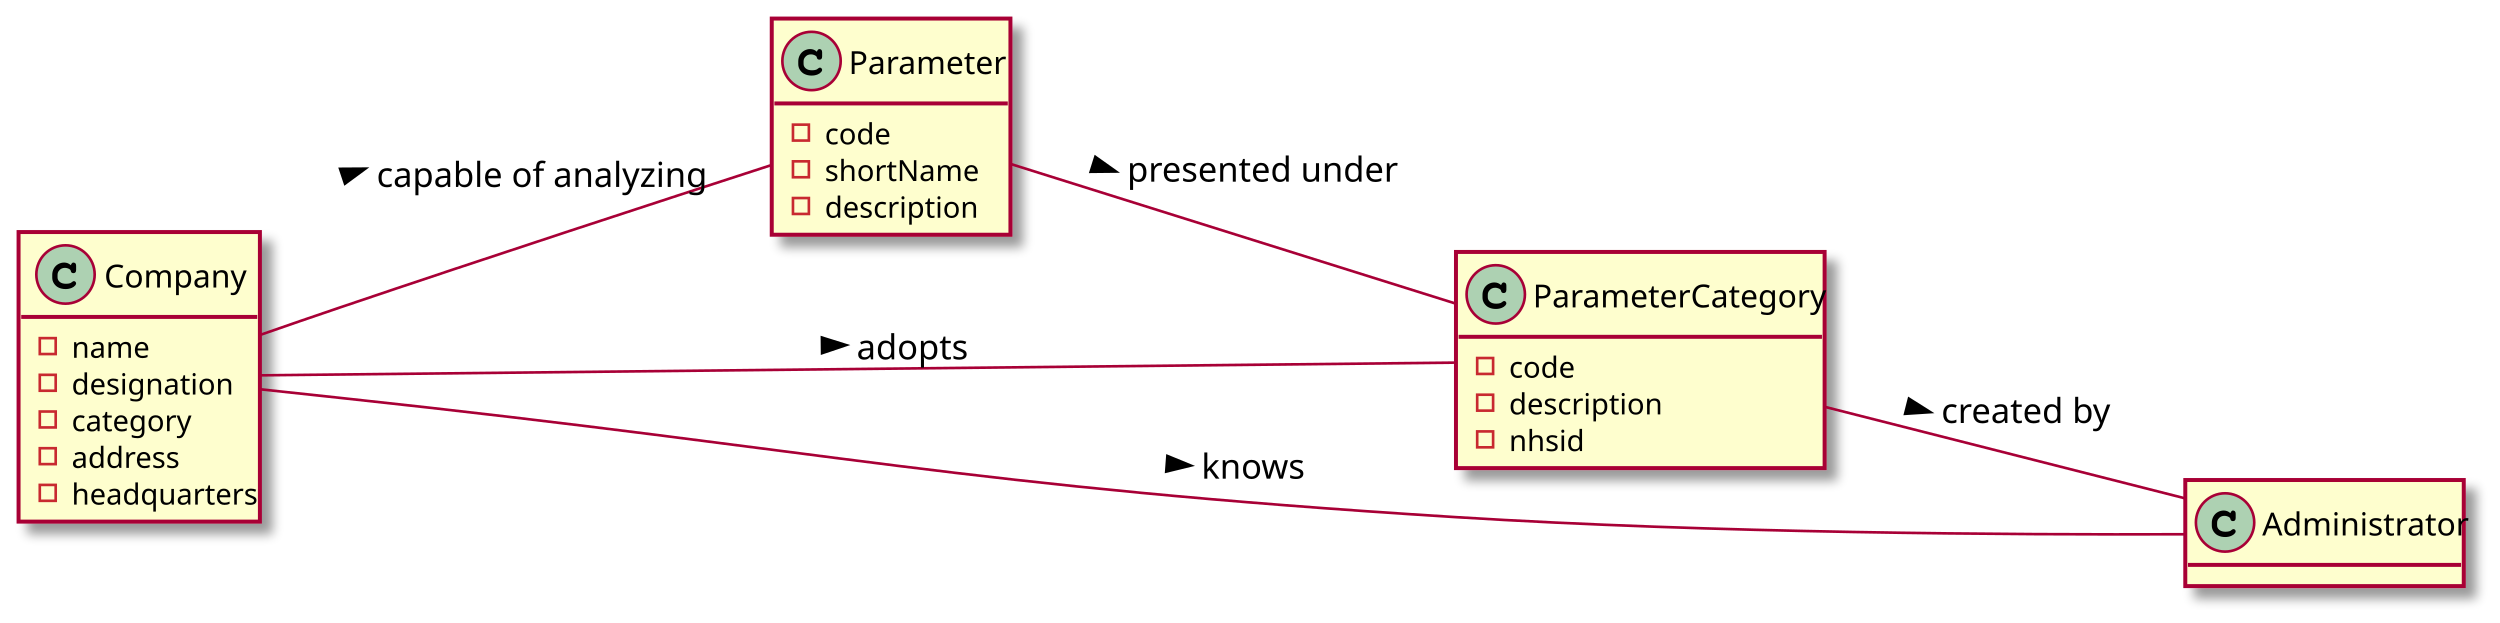
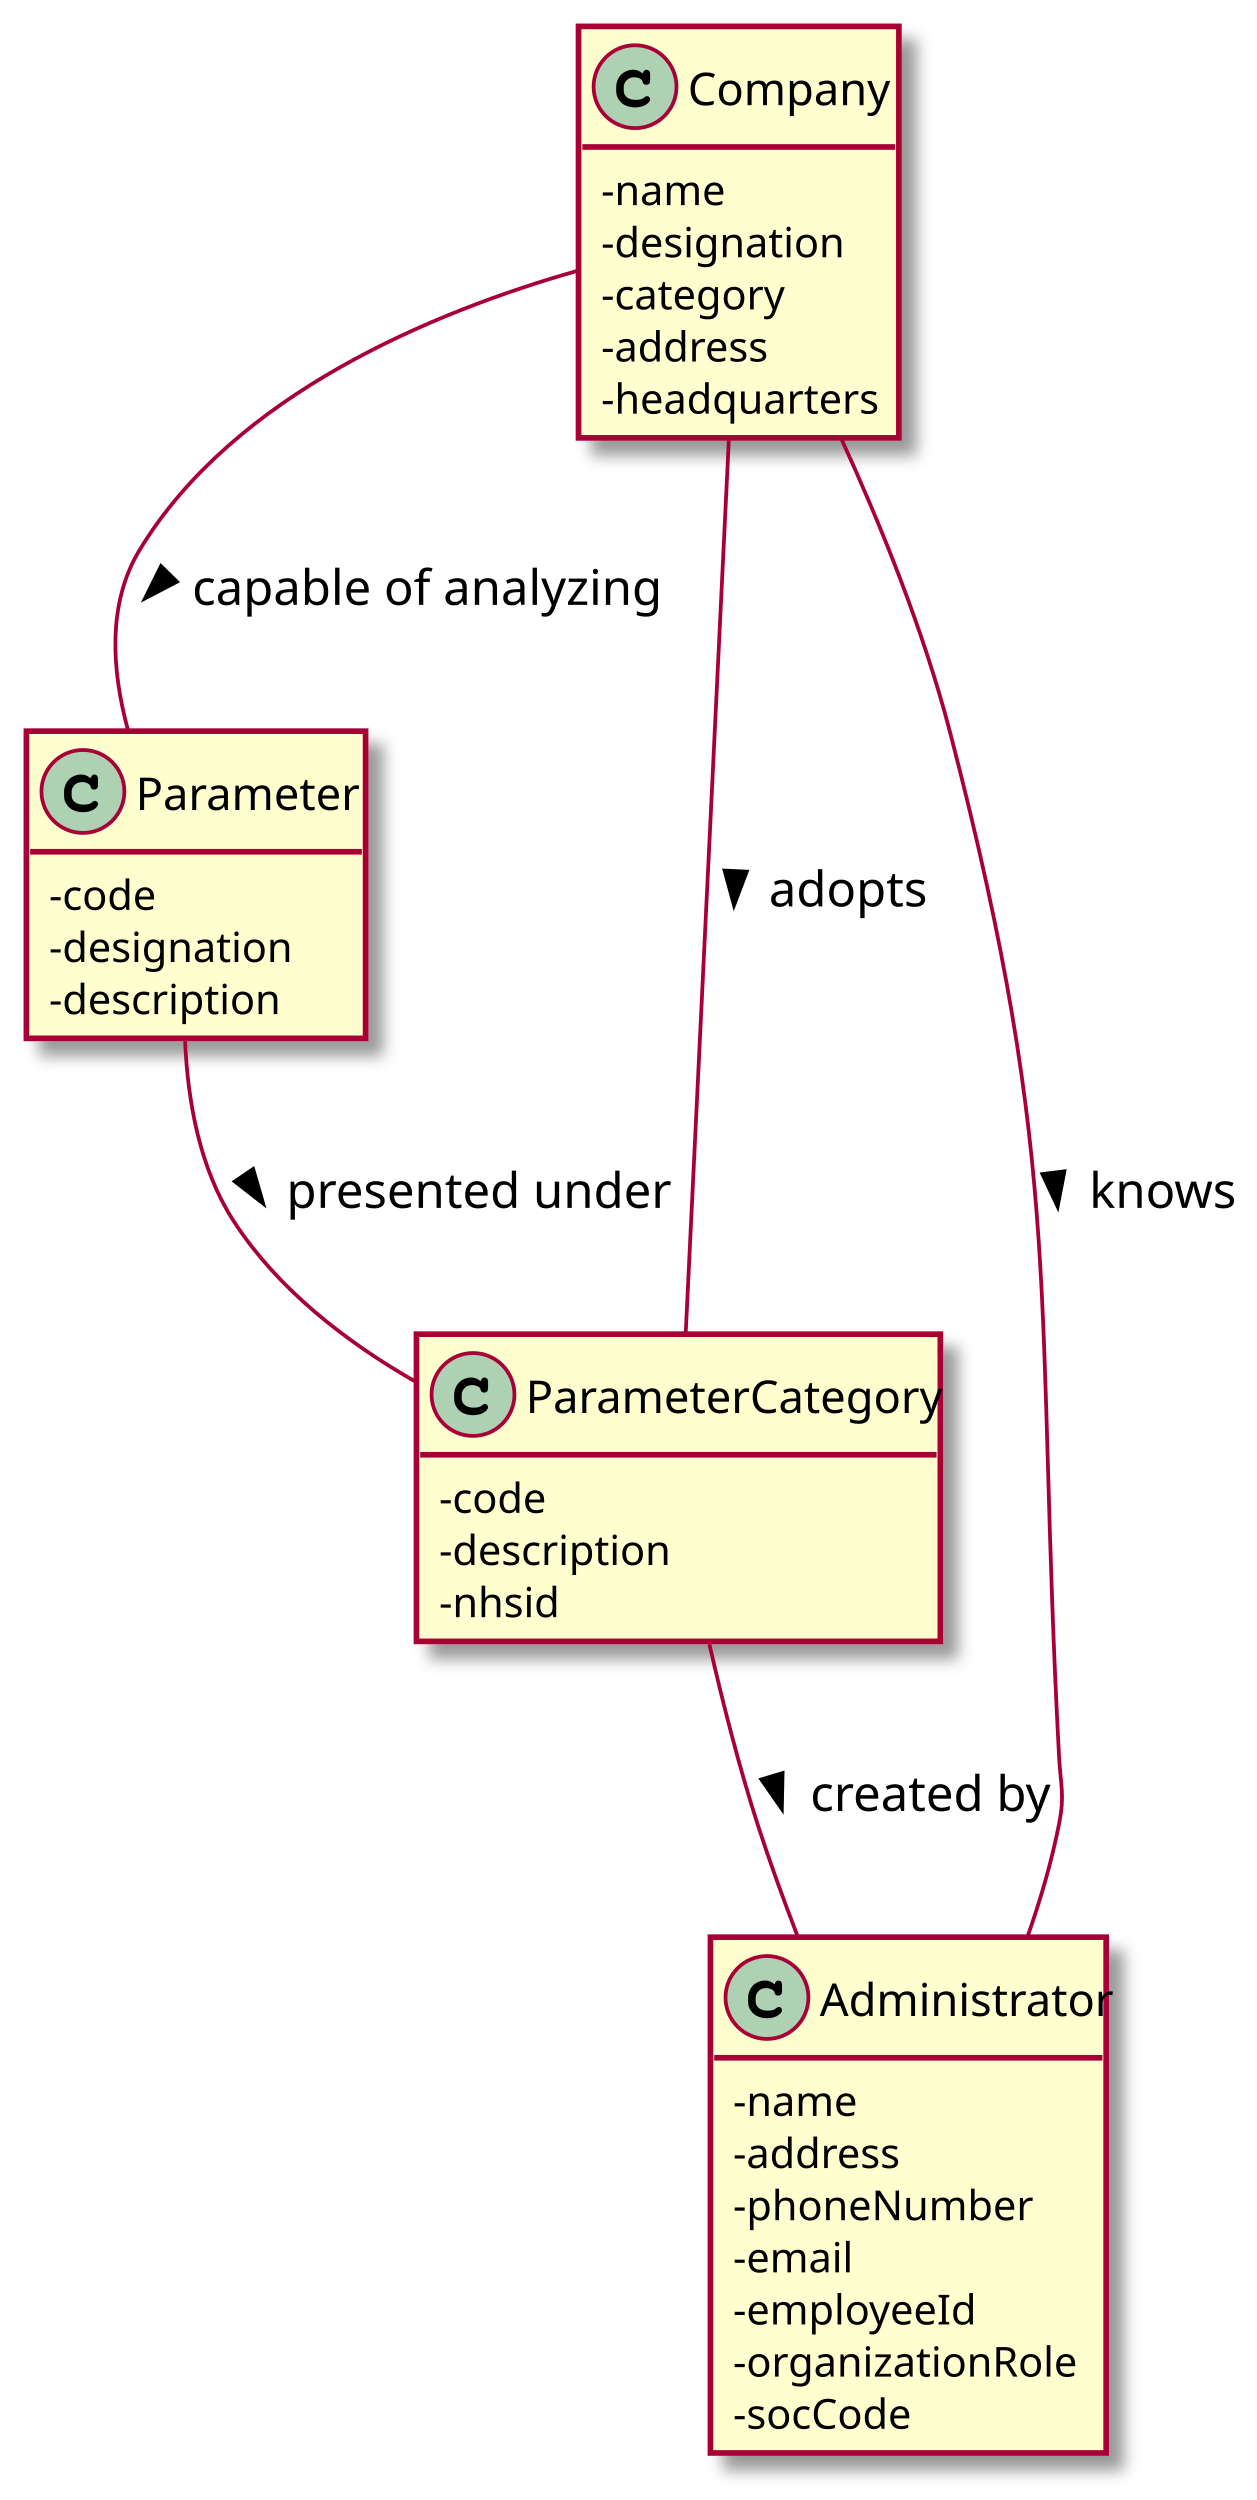
- <svg xmlns="http://www.w3.org/2000/svg" contentScriptType="application/ecmascript" contentStyleType="text/css" height="352.5px" preserveAspectRatio="none" style="width:1414px;height:352px;" version="1.1" viewBox="0 0 1414 352" width="1414.5px" zoomAndPan="magnify">
+ <svg xmlns="http://www.w3.org/2000/svg" contentScriptType="application/ecmascript" contentStyleType="text/css" height="796.8px" preserveAspectRatio="none" style="width:400px;height:796px;" version="1.1" viewBox="0 0 400 796" width="400.8px" zoomAndPan="magnify">
  <defs>
-     <filter height="300%" id="f1d6qfpclph7bq" width="300%" x="-1" y="-1">
-       <feGaussianBlur result="blurOut" stdDeviation="3.0" />
+     <filter height="300%" id="f1vxcb4glccfwd" width="300%" x="-1" y="-1">
+       <feGaussianBlur result="blurOut" stdDeviation="2.4" />
      <feColorMatrix in="blurOut" result="blurOut2" type="matrix" values="0 0 0 0 0 0 0 0 0 0 0 0 0 0 0 0 0 0 .4 0" />
-       <feOffset dx="6.0" dy="6.0" in="blurOut2" result="blurOut3" />
+       <feOffset dx="4.8" dy="4.8" in="blurOut2" result="blurOut3" />
      <feBlend in="SourceGraphic" in2="blurOut3" mode="normal" />
    </filter>
  </defs>
  <g>
-     <rect codeLine="19" fill="#FEFECE" filter="url(#f1d6qfpclph7bq)" height="163.769" id="Company" style="stroke:#A80036;stroke-width:2.25;" width="136.5" x="10.5" y="131.25" />
-     <ellipse cx="37.05" cy="155.25" fill="#ADD1B2" rx="16.5" ry="16.5" style="stroke:#A80036;stroke-width:1.5;" />
-     <path d="M40.05,150 Q40.355,149.25 40.706,148.875 Q41.058,148.5 41.456,148.5 Q42.159,148.5 42.605,148.922 Q43.05,149.344 43.05,150.328 L43.05,152.672 Q43.05,153.656 42.628,154.078 Q42.206,154.5 41.55,154.5 Q40.964,154.5 40.589,154.242 Q40.214,153.984 40.05,153.305 Q39.98,152.836 39.722,152.578 Q39.253,152.086 38.409,151.805 Q37.566,151.5 36.722,151.5 Q35.667,151.5 34.777,151.922 Q33.909,152.344 33.23,153.281 Q32.55,154.219 32.55,155.508 L32.55,156.891 Q32.55,158.438 33.816,159.469 Q35.081,160.5 37.331,160.5 Q38.667,160.5 39.605,160.195 Q40.144,160.031 40.753,159.492 Q41.152,159.188 41.362,159.094 Q41.573,159 41.831,159 Q42.323,159 42.675,159.398 Q43.05,159.773 43.05,160.312 Q43.05,160.828 42.534,161.438 Q41.784,162.328 40.589,162.82 Q39.019,163.5 37.097,163.5 Q34.847,163.5 33.042,162.609 Q31.589,161.906 30.558,160.383 Q29.55,158.859 29.55,157.055 L29.55,155.414 Q29.55,153.539 30.441,151.898 Q31.355,150.258 32.925,149.391 Q34.519,148.5 36.3,148.5 Q37.378,148.5 38.316,148.875 Q39.253,149.25 40.05,150 Z " fill="#000000" />
-     <text fill="#000000" font-family="sans-serif" font-size="18" lengthAdjust="spacing" textLength="79.5" x="58.95" y="162.615">Company</text>
-     <line style="stroke:#A80036;stroke-width:2.25;" x1="12" x2="145.5" y1="179.25" y2="179.25" />
-     <rect fill="none" height="9" style="stroke:#C82930;stroke-width:1.5;" width="9" x="22.5" y="191.25" />
-     <text fill="#000000" font-family="sans-serif" font-size="16.5" lengthAdjust="spacing" textLength="39" x="40.5" y="202.378">name</text>
-     <rect fill="none" height="9" style="stroke:#C82930;stroke-width:1.5;" width="9" x="22.5" y="212.004" />
-     <text fill="#000000" font-family="sans-serif" font-size="16.5" lengthAdjust="spacing" textLength="82.5" x="40.5" y="223.132">designation</text>
-     <rect fill="none" height="9" style="stroke:#C82930;stroke-width:1.5;" width="9" x="22.5" y="232.758" />
-     <text fill="#000000" font-family="sans-serif" font-size="16.5" lengthAdjust="spacing" textLength="64.5" x="40.5" y="243.886">category</text>
-     <rect fill="none" height="9" style="stroke:#C82930;stroke-width:1.5;" width="9" x="22.5" y="253.512" />
-     <text fill="#000000" font-family="sans-serif" font-size="16.5" lengthAdjust="spacing" textLength="60" x="40.5" y="264.64">address</text>
-     <rect fill="none" height="9" style="stroke:#C82930;stroke-width:1.5;" width="9" x="22.5" y="274.266" />
-     <text fill="#000000" font-family="sans-serif" font-size="16.5" lengthAdjust="spacing" textLength="97.5" x="40.5" y="285.394">headquarters</text>
-     <rect codeLine="27" fill="#FEFECE" filter="url(#f1d6qfpclph7bq)" height="122.262" id="Parameter" style="stroke:#A80036;stroke-width:2.25;" width="135" x="436.5" y="10.5" />
-     <ellipse cx="459" cy="34.5" fill="#ADD1B2" rx="16.5" ry="16.5" style="stroke:#A80036;stroke-width:1.5;" />
-     <path d="M462,29.25 Q462.305,28.5 462.656,28.125 Q463.008,27.75 463.406,27.75 Q464.109,27.75 464.555,28.172 Q465,28.594 465,29.578 L465,31.922 Q465,32.906 464.578,33.328 Q464.156,33.75 463.5,33.75 Q462.914,33.75 462.539,33.492 Q462.164,33.234 462,32.555 Q461.93,32.086 461.672,31.828 Q461.203,31.336 460.359,31.055 Q459.516,30.75 458.672,30.75 Q457.617,30.75 456.727,31.172 Q455.859,31.594 455.18,32.531 Q454.5,33.469 454.5,34.758 L454.5,36.141 Q454.5,37.688 455.766,38.719 Q457.031,39.75 459.281,39.75 Q460.617,39.75 461.555,39.445 Q462.094,39.281 462.703,38.742 Q463.102,38.438 463.312,38.344 Q463.523,38.25 463.781,38.25 Q464.273,38.25 464.625,38.648 Q465,39.023 465,39.562 Q465,40.078 464.484,40.688 Q463.734,41.578 462.539,42.07 Q460.969,42.75 459.047,42.75 Q456.797,42.75 454.992,41.859 Q453.539,41.156 452.508,39.633 Q451.5,38.109 451.5,36.305 L451.5,34.664 Q451.5,32.789 452.391,31.148 Q453.305,29.508 454.875,28.641 Q456.469,27.75 458.25,27.75 Q459.328,27.75 460.266,28.125 Q461.203,28.5 462,29.25 Z " fill="#000000" />
-     <text fill="#000000" font-family="sans-serif" font-size="18" lengthAdjust="spacing" textLength="87" x="480" y="41.865">Parameter</text>
-     <line style="stroke:#A80036;stroke-width:2.25;" x1="438" x2="570" y1="58.5" y2="58.5" />
-     <rect fill="none" height="9" style="stroke:#C82930;stroke-width:1.5;" width="9" x="448.5" y="70.5" />
-     <text fill="#000000" font-family="sans-serif" font-size="16.5" lengthAdjust="spacing" textLength="36" x="466.5" y="81.628">code</text>
-     <rect fill="none" height="9" style="stroke:#C82930;stroke-width:1.5;" width="9" x="448.5" y="91.254" />
-     <text fill="#000000" font-family="sans-serif" font-size="16.5" lengthAdjust="spacing" textLength="78" x="466.5" y="102.382">shortName</text>
-     <rect fill="none" height="9" style="stroke:#C82930;stroke-width:1.5;" width="9" x="448.5" y="112.008" />
-     <text fill="#000000" font-family="sans-serif" font-size="16.5" lengthAdjust="spacing" textLength="79.5" x="466.5" y="123.136">description</text>
-     <rect codeLine="33" fill="#FEFECE" filter="url(#f1d6qfpclph7bq)" height="122.262" id="ParameterCategory" style="stroke:#A80036;stroke-width:2.25;" width="208.5" x="823.5" y="142.5" />
-     <ellipse cx="846" cy="166.5" fill="#ADD1B2" rx="16.5" ry="16.5" style="stroke:#A80036;stroke-width:1.5;" />
-     <path d="M849,161.25 Q849.305,160.5 849.656,160.125 Q850.008,159.75 850.406,159.75 Q851.109,159.75 851.555,160.172 Q852,160.594 852,161.578 L852,163.922 Q852,164.906 851.578,165.328 Q851.156,165.75 850.5,165.75 Q849.914,165.75 849.539,165.492 Q849.164,165.234 849,164.555 Q848.93,164.086 848.672,163.828 Q848.203,163.336 847.359,163.055 Q846.516,162.75 845.672,162.75 Q844.617,162.75 843.727,163.172 Q842.859,163.594 842.18,164.531 Q841.5,165.469 841.5,166.758 L841.5,168.141 Q841.5,169.688 842.766,170.719 Q844.031,171.75 846.281,171.75 Q847.617,171.75 848.555,171.445 Q849.094,171.281 849.703,170.742 Q850.102,170.438 850.312,170.344 Q850.523,170.25 850.781,170.25 Q851.273,170.25 851.625,170.648 Q852,171.023 852,171.562 Q852,172.078 851.484,172.688 Q850.734,173.578 849.539,174.07 Q847.969,174.75 846.047,174.75 Q843.797,174.75 841.992,173.859 Q840.539,173.156 839.508,171.633 Q838.5,170.109 838.5,168.305 L838.5,166.664 Q838.5,164.789 839.391,163.148 Q840.305,161.508 841.875,160.641 Q843.469,159.75 845.25,159.75 Q846.328,159.75 847.266,160.125 Q848.203,160.5 849,161.25 Z " fill="#000000" />
-     <text fill="#000000" font-family="sans-serif" font-size="18" lengthAdjust="spacing" textLength="160.5" x="867" y="173.865">ParameterCategory</text>
-     <line style="stroke:#A80036;stroke-width:2.25;" x1="825" x2="1030.5" y1="190.5" y2="190.5" />
-     <rect fill="none" height="9" style="stroke:#C82930;stroke-width:1.5;" width="9" x="835.5" y="202.5" />
-     <text fill="#000000" font-family="sans-serif" font-size="16.5" lengthAdjust="spacing" textLength="36" x="853.5" y="213.628">code</text>
-     <rect fill="none" height="9" style="stroke:#C82930;stroke-width:1.5;" width="9" x="835.5" y="223.254" />
-     <text fill="#000000" font-family="sans-serif" font-size="16.5" lengthAdjust="spacing" textLength="79.5" x="853.5" y="234.382">description</text>
-     <rect fill="none" height="9" style="stroke:#C82930;stroke-width:1.5;" width="9" x="835.5" y="244.008" />
-     <text fill="#000000" font-family="sans-serif" font-size="16.5" lengthAdjust="spacing" textLength="39" x="853.5" y="255.136">nhsid</text>
-     <rect codeLine="8" fill="#FEFECE" filter="url(#f1d6qfpclph7bq)" height="60" id="Administrator" style="stroke:#A80036;stroke-width:2.25;" width="157.5" x="1236" y="271.5" />
-     <ellipse cx="1258.5" cy="295.5" fill="#ADD1B2" rx="16.5" ry="16.5" style="stroke:#A80036;stroke-width:1.5;" />
-     <path d="M1261.5,290.25 Q1261.805,289.5 1262.156,289.125 Q1262.508,288.75 1262.906,288.75 Q1263.609,288.75 1264.055,289.172 Q1264.5,289.594 1264.5,290.578 L1264.5,292.922 Q1264.5,293.906 1264.078,294.328 Q1263.656,294.75 1263,294.75 Q1262.414,294.75 1262.039,294.492 Q1261.664,294.234 1261.5,293.555 Q1261.43,293.086 1261.172,292.828 Q1260.703,292.336 1259.859,292.055 Q1259.016,291.75 1258.172,291.75 Q1257.117,291.75 1256.227,292.172 Q1255.359,292.594 1254.68,293.531 Q1254,294.469 1254,295.758 L1254,297.141 Q1254,298.688 1255.266,299.719 Q1256.531,300.75 1258.781,300.75 Q1260.117,300.75 1261.055,300.445 Q1261.594,300.281 1262.203,299.742 Q1262.602,299.438 1262.812,299.344 Q1263.023,299.25 1263.281,299.25 Q1263.773,299.25 1264.125,299.648 Q1264.5,300.023 1264.5,300.562 Q1264.5,301.078 1263.984,301.688 Q1263.234,302.578 1262.039,303.07 Q1260.469,303.75 1258.547,303.75 Q1256.297,303.75 1254.492,302.859 Q1253.039,302.156 1252.008,300.633 Q1251,299.109 1251,297.305 L1251,295.664 Q1251,293.789 1251.891,292.148 Q1252.805,290.508 1254.375,289.641 Q1255.969,288.75 1257.75,288.75 Q1258.828,288.75 1259.766,289.125 Q1260.703,289.5 1261.5,290.25 Z " fill="#000000" />
-     <text fill="#000000" font-family="sans-serif" font-size="18" lengthAdjust="spacing" textLength="109.5" x="1279.5" y="302.865">Administrator</text>
-     <line style="stroke:#A80036;stroke-width:2.25;" x1="1237.5" x2="1392" y1="319.5" y2="319.5" />
-     <path codeLine="10" d="M147.555,189.285 C162.18,184.2 177.6,178.875 192,174 C276.105,145.515 373.425,113.73 436.365,93.345 " fill="none" id="Company-Parameter" style="stroke:#A80036;stroke-width:1.5;" />
-     <polygon fill="#000000" points="206.618,95.399,192.352,95.493,195.131,103.86,206.618,95.399" style="stroke:#000000;stroke-width:1.5;" />
-     <text fill="#000000" font-family="sans-serif" font-size="19.5" lengthAdjust="spacing" textLength="177" x="213" y="105.743">capable of analyzing</text>
-     <path codeLine="11" d="M147.345,212.28 C294.675,210.72 647.34,206.97 823.08,205.095 " fill="none" id="Company-ParameterCategory" style="stroke:#A80036;stroke-width:1.5;" />
-     <polygon fill="#000000" points="478.5,195.184,464.886,190.92,464.98,199.736,478.5,195.184" style="stroke:#000000;stroke-width:1.5;" />
-     <text fill="#000000" font-family="sans-serif" font-size="19.5" lengthAdjust="spacing" textLength="58.5" x="484.5" y="203.243">adopts</text>
-     <path codeLine="12" d="M147.03,220.17 C161.835,221.76 177.45,223.44 192,225 C472.665,255.075 541.785,274.89 823.5,292.5 C969.06,301.605 1139.385,302.55 1235.97,302.175 " fill="none" id="Company-Administrator" style="stroke:#A80036;stroke-width:1.5;" />
-     <polygon fill="#000000" points="673.479,263.327,660.281,257.912,659.619,266.704,673.479,263.327" style="stroke:#000000;stroke-width:1.5;" />
-     <text fill="#000000" font-family="sans-serif" font-size="19.5" lengthAdjust="spacing" textLength="55.5" x="679.5" y="270.743">knows</text>
-     <path codeLine="14" d="M571.71,92.775 C639.165,113.94 744.735,147.06 823.155,171.66 " fill="none" id="Parameter-ParameterCategory" style="stroke:#A80036;stroke-width:1.5;" />
-     <polygon fill="#000000" points="631.156,97.009,619.53,88.741,616.891,97.154,631.156,97.009" style="stroke:#000000;stroke-width:1.5;" />
-     <text fill="#000000" font-family="sans-serif" font-size="19.5" lengthAdjust="spacing" textLength="139.5" x="637.5" y="102.743">presented under</text>
-     <path codeLine="16" d="M1032.15,230.13 C1096.14,246.375 1177.08,266.925 1235.655,281.805 " fill="none" id="ParameterCategory-Administrator" style="stroke:#A80036;stroke-width:1.5;" />
-     <polygon fill="#000000" points="1091.769,233.109,1079.704,225.498,1077.534,234.043,1091.769,233.109" style="stroke:#000000;stroke-width:1.5;" />
-     <text fill="#000000" font-family="sans-serif" font-size="19.5" lengthAdjust="spacing" textLength="91.5" x="1098" y="239.243">created by</text>
+     <rect codeLine="19" fill="#FEFECE" filter="url(#f1vxcb4glccfwd)" height="131.016" id="Company" style="stroke:#A80036;stroke-width:1.8;" width="102" x="184.2" y="8.4" />
+     <ellipse cx="202.2" cy="27.6" fill="#ADD1B2" rx="13.2" ry="13.2" style="stroke:#A80036;stroke-width:1.2;" />
+     <path d="M204.6,23.4 Q204.844,22.8 205.125,22.5 Q205.406,22.2 205.725,22.2 Q206.287,22.2 206.644,22.538 Q207,22.875 207,23.663 L207,25.538 Q207,26.325 206.662,26.663 Q206.325,27 205.8,27 Q205.331,27 205.031,26.794 Q204.731,26.587 204.6,26.044 Q204.544,25.669 204.338,25.462 Q203.963,25.069 203.287,24.844 Q202.613,24.6 201.938,24.6 Q201.094,24.6 200.381,24.938 Q199.688,25.275 199.144,26.025 Q198.6,26.775 198.6,27.806 L198.6,28.913 Q198.6,30.15 199.613,30.975 Q200.625,31.8 202.425,31.8 Q203.494,31.8 204.244,31.556 Q204.675,31.425 205.162,30.994 Q205.481,30.75 205.65,30.675 Q205.819,30.6 206.025,30.6 Q206.419,30.6 206.7,30.919 Q207,31.219 207,31.65 Q207,32.062 206.588,32.55 Q205.988,33.263 205.031,33.656 Q203.775,34.2 202.238,34.2 Q200.438,34.2 198.994,33.487 Q197.831,32.925 197.006,31.706 Q196.2,30.488 196.2,29.044 L196.2,27.731 Q196.2,26.231 196.912,24.919 Q197.644,23.606 198.9,22.913 Q200.175,22.2 201.6,22.2 Q202.463,22.2 203.213,22.5 Q203.963,22.8 204.6,23.4 Z " fill="#000000" />
+     <text fill="#000000" font-family="sans-serif" font-size="14.4" lengthAdjust="spacing" textLength="63.6" x="219" y="33.492">Company</text>
+     <line style="stroke:#A80036;stroke-width:1.8;" x1="185.4" x2="285" y1="46.8" y2="46.8" />
+     <text fill="#000000" font-family="sans-serif" font-size="13.2" lengthAdjust="spacing" textLength="36" x="191.4" y="65.303">-name</text>
+     <text fill="#000000" font-family="sans-serif" font-size="13.2" lengthAdjust="spacing" textLength="70.8" x="191.4" y="81.906">-designation</text>
+     <text fill="#000000" font-family="sans-serif" font-size="13.2" lengthAdjust="spacing" textLength="56.4" x="191.4" y="98.509">-category</text>
+     <text fill="#000000" font-family="sans-serif" font-size="13.2" lengthAdjust="spacing" textLength="52.8" x="191.4" y="115.112">-address</text>
+     <text fill="#000000" font-family="sans-serif" font-size="13.2" lengthAdjust="spacing" textLength="82.8" x="191.4" y="131.715">-headquarters</text>
+     <rect codeLine="27" fill="#FEFECE" filter="url(#f1vxcb4glccfwd)" height="97.809" id="Parameter" style="stroke:#A80036;stroke-width:1.8;" width="108" x="8.4" y="232.8" />
+     <ellipse cx="26.4" cy="252" fill="#ADD1B2" rx="13.2" ry="13.2" style="stroke:#A80036;stroke-width:1.2;" />
+     <path d="M28.8,247.8 Q29.044,247.2 29.325,246.9 Q29.606,246.6 29.925,246.6 Q30.488,246.6 30.844,246.938 Q31.2,247.275 31.2,248.062 L31.2,249.938 Q31.2,250.725 30.863,251.062 Q30.525,251.4 30,251.4 Q29.531,251.4 29.231,251.194 Q28.931,250.988 28.8,250.444 Q28.744,250.069 28.538,249.863 Q28.163,249.469 27.488,249.244 Q26.812,249 26.137,249 Q25.294,249 24.581,249.338 Q23.887,249.675 23.344,250.425 Q22.8,251.175 22.8,252.206 L22.8,253.312 Q22.8,254.55 23.812,255.375 Q24.825,256.2 26.625,256.2 Q27.694,256.2 28.444,255.956 Q28.875,255.825 29.363,255.394 Q29.681,255.15 29.85,255.075 Q30.019,255 30.225,255 Q30.619,255 30.9,255.319 Q31.2,255.619 31.2,256.05 Q31.2,256.462 30.788,256.95 Q30.188,257.663 29.231,258.056 Q27.975,258.6 26.438,258.6 Q24.637,258.6 23.194,257.887 Q22.031,257.325 21.206,256.106 Q20.4,254.887 20.4,253.444 L20.4,252.131 Q20.4,250.631 21.113,249.319 Q21.844,248.006 23.1,247.312 Q24.375,246.6 25.8,246.6 Q26.663,246.6 27.413,246.9 Q28.163,247.2 28.8,247.8 Z " fill="#000000" />
+     <text fill="#000000" font-family="sans-serif" font-size="14.4" lengthAdjust="spacing" textLength="69.6" x="43.2" y="257.892">Parameter</text>
+     <line style="stroke:#A80036;stroke-width:1.8;" x1="9.6" x2="115.2" y1="271.2" y2="271.2" />
+     <text fill="#000000" font-family="sans-serif" font-size="13.2" lengthAdjust="spacing" textLength="33.6" x="15.6" y="289.703">-code</text>
+     <text fill="#000000" font-family="sans-serif" font-size="13.2" lengthAdjust="spacing" textLength="70.8" x="15.6" y="306.306">-designation</text>
+     <text fill="#000000" font-family="sans-serif" font-size="13.2" lengthAdjust="spacing" textLength="68.4" x="15.6" y="322.909">-description</text>
+     <rect codeLine="33" fill="#FEFECE" filter="url(#f1vxcb4glccfwd)" height="97.809" id="ParameterCategory" style="stroke:#A80036;stroke-width:1.8;" width="166.8" x="132.6" y="424.8" />
+     <ellipse cx="150.6" cy="444" fill="#ADD1B2" rx="13.2" ry="13.2" style="stroke:#A80036;stroke-width:1.2;" />
+     <path d="M153,439.8 Q153.244,439.2 153.525,438.9 Q153.806,438.6 154.125,438.6 Q154.688,438.6 155.044,438.938 Q155.4,439.275 155.4,440.062 L155.4,441.938 Q155.4,442.725 155.062,443.062 Q154.725,443.4 154.2,443.4 Q153.731,443.4 153.431,443.194 Q153.131,442.988 153,442.444 Q152.944,442.069 152.738,441.863 Q152.363,441.469 151.688,441.244 Q151.012,441 150.338,441 Q149.494,441 148.781,441.337 Q148.088,441.675 147.544,442.425 Q147,443.175 147,444.206 L147,445.312 Q147,446.55 148.012,447.375 Q149.025,448.2 150.825,448.2 Q151.894,448.2 152.644,447.956 Q153.075,447.825 153.562,447.394 Q153.881,447.15 154.05,447.075 Q154.219,447 154.425,447 Q154.819,447 155.1,447.319 Q155.4,447.619 155.4,448.05 Q155.4,448.462 154.988,448.95 Q154.387,449.663 153.431,450.056 Q152.175,450.6 150.637,450.6 Q148.838,450.6 147.394,449.887 Q146.231,449.325 145.406,448.106 Q144.6,446.887 144.6,445.444 L144.6,444.131 Q144.6,442.631 145.312,441.319 Q146.044,440.006 147.3,439.312 Q148.575,438.6 150,438.6 Q150.863,438.6 151.613,438.9 Q152.363,439.2 153,439.8 Z " fill="#000000" />
+     <text fill="#000000" font-family="sans-serif" font-size="14.4" lengthAdjust="spacing" textLength="128.4" x="167.4" y="449.892">ParameterCategory</text>
+     <line style="stroke:#A80036;stroke-width:1.8;" x1="133.8" x2="298.2" y1="463.2" y2="463.2" />
+     <text fill="#000000" font-family="sans-serif" font-size="13.2" lengthAdjust="spacing" textLength="33.6" x="139.8" y="481.703">-code</text>
+     <text fill="#000000" font-family="sans-serif" font-size="13.2" lengthAdjust="spacing" textLength="68.4" x="139.8" y="498.306">-description</text>
+     <text fill="#000000" font-family="sans-serif" font-size="13.2" lengthAdjust="spacing" textLength="36" x="139.8" y="514.909">-nhsid</text>
+     <rect codeLine="39" fill="#FEFECE" filter="url(#f1vxcb4glccfwd)" height="164.222" id="Administrator" style="stroke:#A80036;stroke-width:1.8;" width="126" x="226.2" y="616.8" />
+     <ellipse cx="244.2" cy="636" fill="#ADD1B2" rx="13.2" ry="13.2" style="stroke:#A80036;stroke-width:1.2;" />
+     <path d="M246.6,631.8 Q246.844,631.2 247.125,630.9 Q247.406,630.6 247.725,630.6 Q248.287,630.6 248.644,630.938 Q249,631.275 249,632.062 L249,633.938 Q249,634.725 248.662,635.062 Q248.325,635.4 247.8,635.4 Q247.331,635.4 247.031,635.194 Q246.731,634.987 246.6,634.444 Q246.544,634.069 246.338,633.862 Q245.963,633.469 245.287,633.244 Q244.613,633 243.938,633 Q243.094,633 242.381,633.337 Q241.688,633.675 241.144,634.425 Q240.6,635.175 240.6,636.206 L240.6,637.312 Q240.6,638.55 241.613,639.375 Q242.625,640.2 244.425,640.2 Q245.494,640.2 246.244,639.956 Q246.675,639.825 247.162,639.394 Q247.481,639.15 247.65,639.075 Q247.819,639 248.025,639 Q248.419,639 248.7,639.319 Q249,639.619 249,640.05 Q249,640.462 248.588,640.95 Q247.988,641.663 247.031,642.056 Q245.775,642.6 244.238,642.6 Q242.438,642.6 240.994,641.888 Q239.831,641.325 239.006,640.106 Q238.2,638.888 238.2,637.444 L238.2,636.131 Q238.2,634.631 238.912,633.319 Q239.644,632.006 240.9,631.312 Q242.175,630.6 243.6,630.6 Q244.463,630.6 245.213,630.9 Q245.963,631.2 246.6,631.8 Z " fill="#000000" />
+     <text fill="#000000" font-family="sans-serif" font-size="14.4" lengthAdjust="spacing" textLength="87.6" x="261" y="641.892">Administrator</text>
+     <line style="stroke:#A80036;stroke-width:1.8;" x1="227.4" x2="351" y1="655.2" y2="655.2" />
+     <text fill="#000000" font-family="sans-serif" font-size="13.2" lengthAdjust="spacing" textLength="36" x="233.4" y="673.703">-name</text>
+     <text fill="#000000" font-family="sans-serif" font-size="13.2" lengthAdjust="spacing" textLength="52.8" x="233.4" y="690.306">-address</text>
+     <text fill="#000000" font-family="sans-serif" font-size="13.2" lengthAdjust="spacing" textLength="85.2" x="233.4" y="706.909">-phoneNumber</text>
+     <text fill="#000000" font-family="sans-serif" font-size="13.2" lengthAdjust="spacing" textLength="33.6" x="233.4" y="723.512">-email</text>
+     <text fill="#000000" font-family="sans-serif" font-size="13.2" lengthAdjust="spacing" textLength="69.6" x="233.4" y="740.115">-employeeId</text>
+     <text fill="#000000" font-family="sans-serif" font-size="13.2" lengthAdjust="spacing" textLength="100.8" x="233.4" y="756.718">-organizationRole</text>
+     <text fill="#000000" font-family="sans-serif" font-size="13.2" lengthAdjust="spacing" textLength="56.4" x="233.4" y="773.322">-socCode</text>
+     <path codeLine="10" d="M183.984,86.184 C138.42,99.132 74.496,125.412 44.4,175.2 C34.104,192.228 35.568,213.468 40.74,232.428 " fill="none" id="Company-Parameter" style="stroke:#A80036;stroke-width:1.2;" />
+     <polygon fill="#000000" points="46.202,190.497,56.316,185.211,51.277,180.275,46.202,190.497" style="stroke:#000000;stroke-width:1.2;" />
+     <text fill="#000000" font-family="sans-serif" font-size="15.6" lengthAdjust="spacing" textLength="141.6" x="61.2" y="192.594">capable of analyzing</text>
+     <path codeLine="11" d="M232.092,139.356 C228.24,219.18 221.76,353.424 218.316,424.8 " fill="none" id="Company-ParameterCategory" style="stroke:#A80036;stroke-width:1.2;" />
+     <polygon fill="#000000" points="233.711,288.204,237.757,277.533,230.711,277.192,233.711,288.204" style="stroke:#000000;stroke-width:1.2;" />
+     <text fill="#000000" font-family="sans-serif" font-size="15.6" lengthAdjust="spacing" textLength="46.8" x="244.8" y="288.594">adopts</text>
+     <path codeLine="12" d="M267.792,139.5 C280.596,167.508 294.156,201.096 302.4,232.8 C339.12,373.992 329.46,413.52 337.2,559.2 C337.704,568.788 339.06,571.38 337.2,580.8 C334.86,592.644 331.32,604.8 327.18,616.596 " fill="none" id="Company-Administrator" style="stroke:#A80036;stroke-width:1.2;" />
+     <polygon fill="#000000" points="336.741,384.165,338.9,372.958,331.901,373.83,336.741,384.165" style="stroke:#000000;stroke-width:1.2;" />
+     <text fill="#000000" font-family="sans-serif" font-size="15.6" lengthAdjust="spacing" textLength="44.4" x="346.8" y="384.594">knows</text>
+     <path codeLine="14" d="M58.944,331.5 C59.748,350.664 63.576,372.072 74.4,388.8 C88.452,410.52 110.268,427.38 132.6,440.1 " fill="none" id="Parameter-ParameterCategory" style="stroke:#A80036;stroke-width:1.2;" />
+     <polygon fill="#000000" points="83.768,383.177,80.594,372.214,74.757,376.173,83.768,383.177" style="stroke:#000000;stroke-width:1.2;" />
+     <text fill="#000000" font-family="sans-serif" font-size="15.6" lengthAdjust="spacing" textLength="111.6" x="91.2" y="384.594">presented under</text>
+     <path codeLine="16" d="M225.864,523.476 C230.004,541.62 235.248,562.32 241.2,580.8 C244.968,592.5 249.396,604.68 253.992,616.572 " fill="none" id="ParameterCategory-Administrator" style="stroke:#A80036;stroke-width:1.2;" />
+     <polygon fill="#000000" points="248.935,575.955,249.172,564.544,242.42,566.584,248.935,575.955" style="stroke:#000000;stroke-width:1.2;" />
+     <text fill="#000000" font-family="sans-serif" font-size="15.6" lengthAdjust="spacing" textLength="73.2" x="258" y="576.594">created by</text>
  </g>
</svg>
